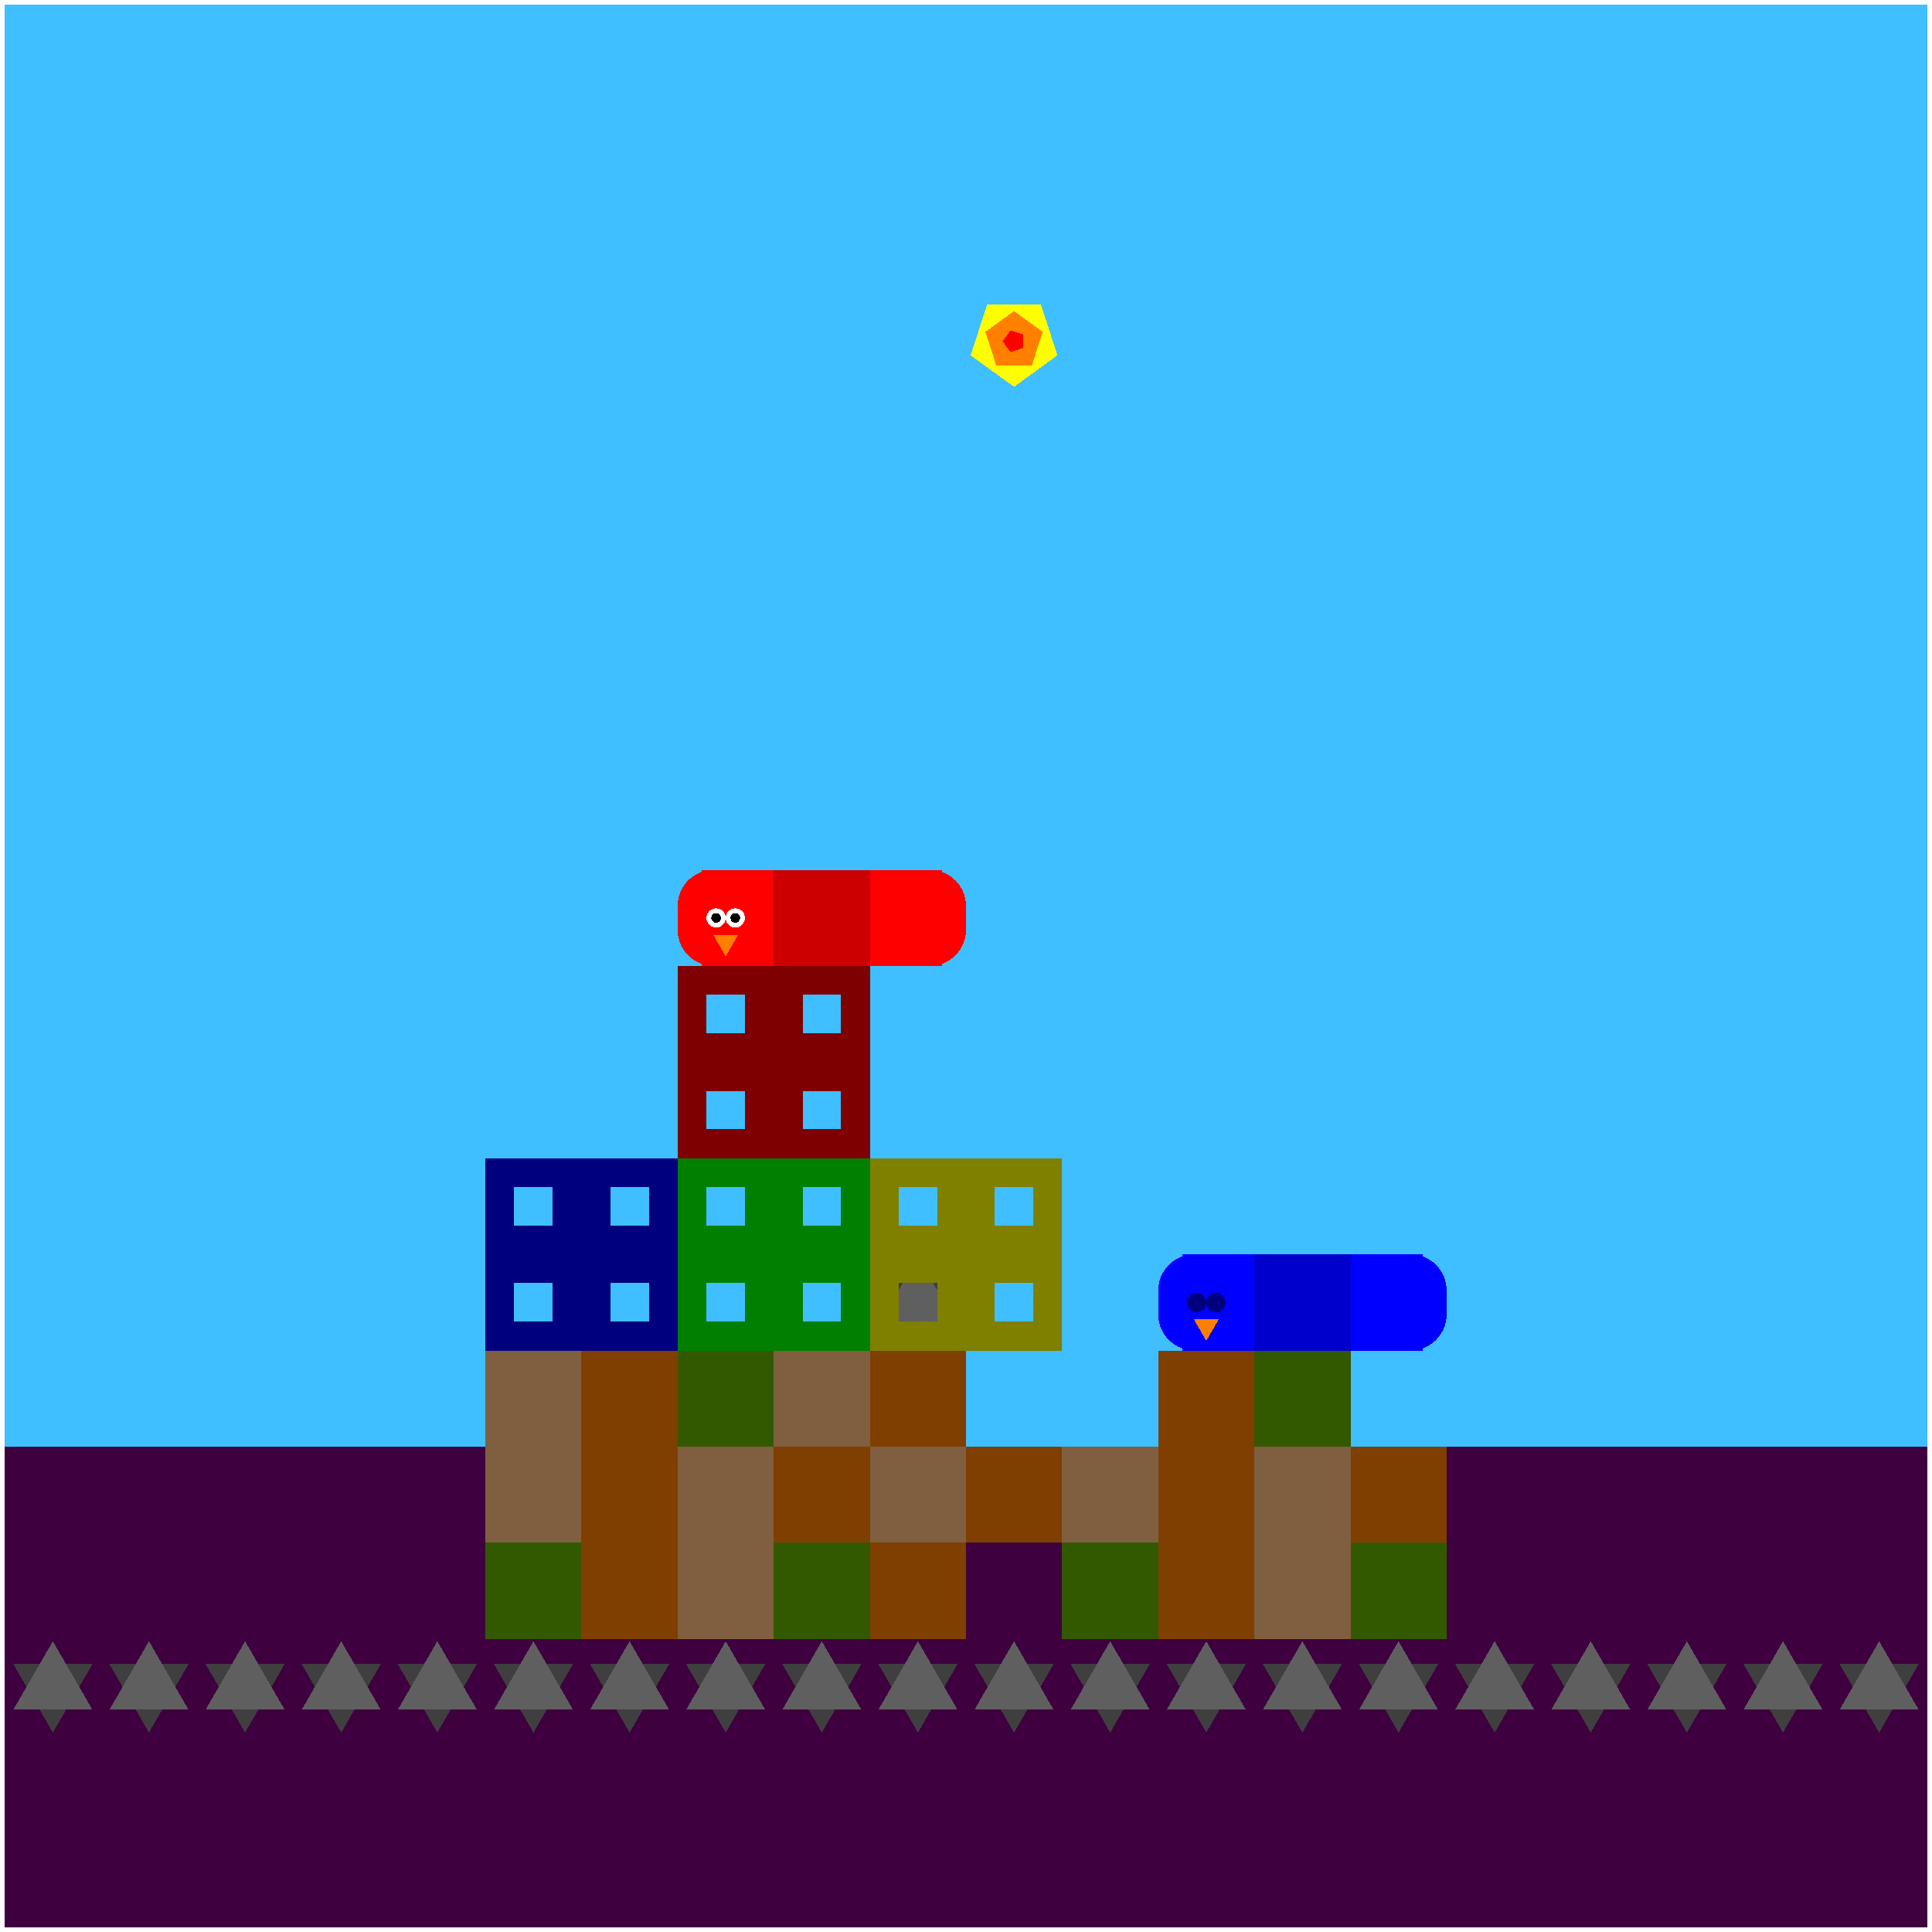
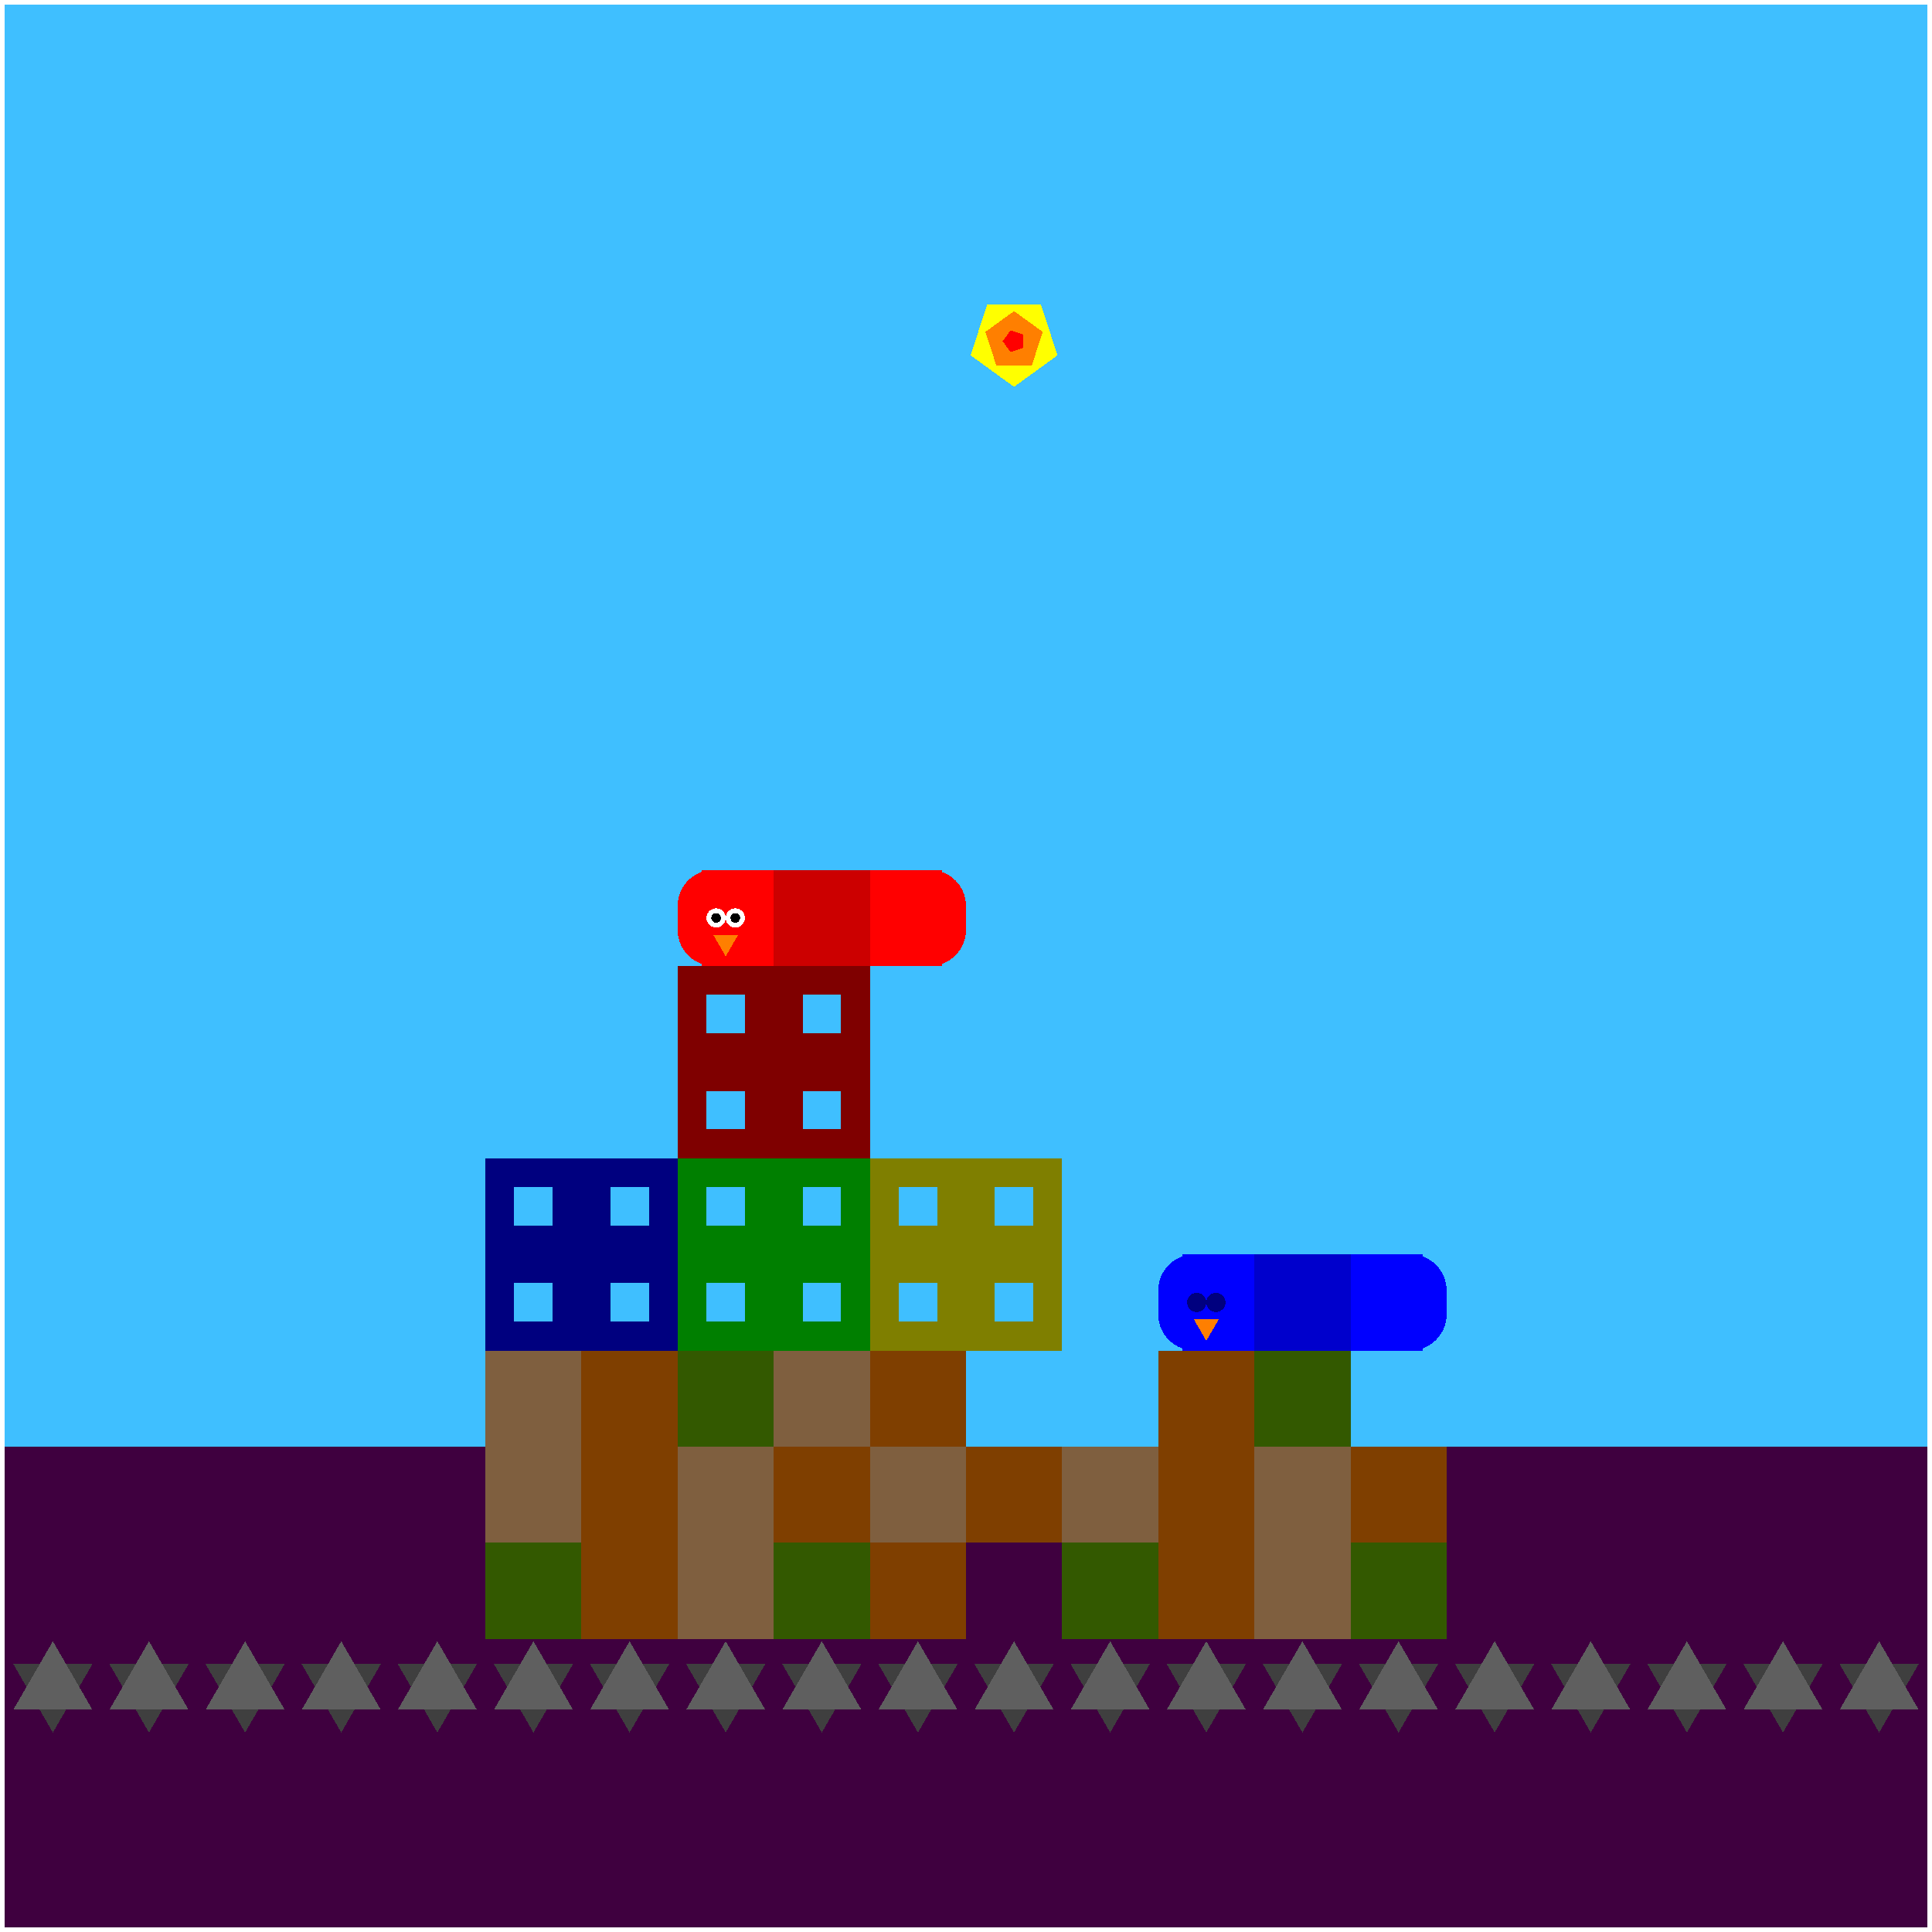
<svg xmlns="http://www.w3.org/2000/svg" version="1.1" width="403" height="403" viewBox="-1 -1 402 402" preserveAspectRatio="none" shape-rendering="crispEdges">
  <rect x="0" y="0" width="400" height="300" style="fill:rgb(63,191,255);" />
  <rect x="0" y="300" width="400" height="100" style="fill:rgb(63,0,63);" />
  <polygon points="10,359.5 18.227,345.25 1.773,345.25 10,359.5 " style="fill:rgb(63,63,63)" />
  <polygon points="18.227,354.75 10,340.5 1.773,354.75 18.227,354.75 " style="fill:rgb(95,95,95)" />
  <polygon points="30,359.5 38.227,345.25 21.773,345.25 30,359.5 " style="fill:rgb(63,63,63)" />
  <polygon points="38.227,354.75 30,340.5 21.773,354.75 38.227,354.75 " style="fill:rgb(95,95,95)" />
  <polygon points="50,359.5 58.227,345.25 41.773,345.25 50,359.5 " style="fill:rgb(63,63,63)" />
  <polygon points="58.227,354.75 50,340.5 41.773,354.75 58.227,354.75 " style="fill:rgb(95,95,95)" />
  <polygon points="70,359.5 78.227,345.25 61.773,345.25 70,359.5 " style="fill:rgb(63,63,63)" />
  <polygon points="78.227,354.75 70,340.5 61.773,354.75 78.227,354.75 " style="fill:rgb(95,95,95)" />
  <polygon points="90,359.5 98.227,345.25 81.773,345.25 90,359.5 " style="fill:rgb(63,63,63)" />
  <polygon points="98.227,354.75 90,340.5 81.773,354.75 98.227,354.75 " style="fill:rgb(95,95,95)" />
  <g style="fill:rgb(127,95,63);">
    <rect x="100" y="280" width="20" height="20" />
    <rect x="100" y="300" width="20" height="20" />
  </g>
  <rect x="100" y="320" width="20" height="20" style="fill:rgb(51,89,0);" />
  <polygon points="110,359.5 118.227,345.25 101.773,345.25 110,359.5 " style="fill:rgb(63,63,63)" />
  <polygon points="118.227,354.75 110,340.5 101.773,354.75 118.227,354.75 " style="fill:rgb(95,95,95)" />
  <g style="fill:rgb(127,63,0);">
    <rect x="120" y="280" width="20" height="20" />
    <rect x="120" y="300" width="20" height="20" />
    <rect x="120" y="320" width="20" height="20" />
  </g>
  <polygon points="130,359.5 138.227,345.25 121.773,345.25 130,359.5 " style="fill:rgb(63,63,63)" />
  <polygon points="138.227,354.75 130,340.5 121.773,354.75 138.227,354.75 " style="fill:rgb(95,95,95)" />
  <rect x="140" y="280" width="20" height="20" style="fill:rgb(51,89,0);" />
  <g style="fill:rgb(127,95,63);">
    <rect x="140" y="300" width="20" height="20" />
    <rect x="140" y="320" width="20" height="20" />
  </g>
  <polygon points="150,359.5 158.227,345.25 141.773,345.25 150,359.5 " style="fill:rgb(63,63,63)" />
  <polygon points="158.227,354.75 150,340.5 141.773,354.75 158.227,354.75 " style="fill:rgb(95,95,95)" />
  <rect x="160" y="280" width="20" height="20" style="fill:rgb(127,95,63);" />
  <rect x="160" y="300" width="20" height="20" style="fill:rgb(127,63,0);" />
  <rect x="160" y="320" width="20" height="20" style="fill:rgb(51,89,0);" />
  <polygon points="170,359.5 178.227,345.25 161.773,345.25 170,359.5 " style="fill:rgb(63,63,63)" />
  <polygon points="178.227,354.75 170,340.5 161.773,354.75 178.227,354.75 " style="fill:rgb(95,95,95)" />
-   <polygon points="190,279.5 198.227,265.25 181.773,265.25 190,279.5 " style="fill:rgb(63,63,63)" />
-   <polygon points="198.227,274.75 190,260.5 181.773,274.75 198.227,274.75 " style="fill:rgb(95,95,95)" />
  <rect x="180" y="280" width="20" height="20" style="fill:rgb(127,63,0);" />
  <rect x="180" y="300" width="20" height="20" style="fill:rgb(127,95,63);" />
  <rect x="180" y="320" width="20" height="20" style="fill:rgb(127,63,0);" />
  <polygon points="190,359.5 198.227,345.25 181.773,345.25 190,359.5 " style="fill:rgb(63,63,63)" />
  <polygon points="198.227,354.75 190,340.5 181.773,354.75 198.227,354.75 " style="fill:rgb(95,95,95)" />
  <polygon points="210,79.5 219.035,72.936 215.584,62.314 204.416,62.314 200.965,72.936 210,79.5 " style="fill:rgb(255,255,0)" />
  <polygon points="213.685,75.073 215.963,68.062 210,63.73 204.037,68.062 206.315,75.073 213.685,75.073 " style="fill:rgb(255,127,0)" />
  <polygon points="211.921,71.396 211.921,68.604 209.266,67.741 207.625,70 209.266,72.259 211.921,71.396 " style="fill:rgb(255,0,0)" />
  <rect x="200" y="300" width="20" height="20" style="fill:rgb(127,63,0);" />
  <polygon points="210,359.5 218.227,345.25 201.773,345.25 210,359.5 " style="fill:rgb(63,63,63)" />
  <polygon points="218.227,354.75 210,340.5 201.773,354.75 218.227,354.75 " style="fill:rgb(95,95,95)" />
  <rect x="220" y="300" width="20" height="20" style="fill:rgb(127,95,63);" />
  <rect x="220" y="320" width="20" height="20" style="fill:rgb(51,89,0);" />
  <polygon points="230,359.5 238.227,345.25 221.773,345.25 230,359.5 " style="fill:rgb(63,63,63)" />
  <polygon points="238.227,354.75 230,340.5 221.773,354.75 238.227,354.75 " style="fill:rgb(95,95,95)" />
  <g style="fill:rgb(127,63,0);">
    <rect x="240" y="280" width="20" height="20" />
    <rect x="240" y="300" width="20" height="20" />
    <rect x="240" y="320" width="20" height="20" />
  </g>
  <polygon points="250,359.5 258.227,345.25 241.773,345.25 250,359.5 " style="fill:rgb(63,63,63)" />
  <polygon points="258.227,354.75 250,340.5 241.773,354.75 258.227,354.75 " style="fill:rgb(95,95,95)" />
  <rect x="260" y="280" width="20" height="20" style="fill:rgb(51,89,0);" />
  <g style="fill:rgb(127,95,63);">
    <rect x="260" y="300" width="20" height="20" />
    <rect x="260" y="320" width="20" height="20" />
  </g>
  <polygon points="270,359.5 278.227,345.25 261.773,345.25 270,359.5 " style="fill:rgb(63,63,63)" />
  <polygon points="278.227,354.75 270,340.5 261.773,354.75 278.227,354.75 " style="fill:rgb(95,95,95)" />
  <rect x="280" y="300" width="20" height="20" style="fill:rgb(127,63,0);" />
  <rect x="280" y="320" width="20" height="20" style="fill:rgb(51,89,0);" />
  <polygon points="290,359.5 298.227,345.25 281.773,345.25 290,359.5 " style="fill:rgb(63,63,63)" />
  <polygon points="298.227,354.75 290,340.5 281.773,354.75 298.227,354.75 " style="fill:rgb(95,95,95)" />
  <polygon points="310,359.5 318.227,345.25 301.773,345.25 310,359.5 " style="fill:rgb(63,63,63)" />
  <polygon points="318.227,354.75 310,340.5 301.773,354.75 318.227,354.75 " style="fill:rgb(95,95,95)" />
  <polygon points="330,359.5 338.227,345.25 321.773,345.25 330,359.5 " style="fill:rgb(63,63,63)" />
  <polygon points="338.227,354.75 330,340.5 321.773,354.75 338.227,354.75 " style="fill:rgb(95,95,95)" />
  <polygon points="350,359.5 358.227,345.25 341.773,345.25 350,359.5 " style="fill:rgb(63,63,63)" />
  <polygon points="358.227,354.75 350,340.5 341.773,354.75 358.227,354.75 " style="fill:rgb(95,95,95)" />
  <polygon points="370,359.5 378.227,345.25 361.773,345.25 370,359.5 " style="fill:rgb(63,63,63)" />
  <polygon points="378.227,354.75 370,340.5 361.773,354.75 378.227,354.75 " style="fill:rgb(95,95,95)" />
  <polygon points="390,359.5 398.227,345.25 381.773,345.25 390,359.5 " style="fill:rgb(63,63,63)" />
  <polygon points="398.227,354.75 390,340.5 381.773,354.75 398.227,354.75 " style="fill:rgb(95,95,95)" />
  <g style="fill:rgb(255,0,0);">
    <rect x="140" y="187.5" width="20" height="5" />
    <rect x="147.5" y="180" width="5" height="20" />
  </g>
  <circle cx="147.5" cy="187.5" r="7.5" style="fill:rgb(255,0,0);stroke-width:1" />
  <circle cx="147.5" cy="192.5" r="7.5" style="fill:rgb(255,0,0);stroke-width:1" />
  <g style="fill:rgb(255,0,0);">
    <rect x="145" y="180" width="15" height="15" />
    <rect x="145" y="185" width="15" height="15" />
  </g>
  <circle cx="152" cy="190" r="2" style="fill:rgb(255,255,255);stroke-width:1" />
  <circle cx="152" cy="190" r="1" style="fill:rgb(0,0,0);stroke-width:1" />
  <circle cx="148" cy="190" r="2" style="fill:rgb(255,255,255);stroke-width:1" />
  <circle cx="148" cy="190" r="1" style="fill:rgb(0,0,0);stroke-width:1" />
  <polygon points="147.402,193.5 150,198 152.598,193.5 147.402,193.5 " style="fill:rgb(255,127,0)" />
  <g style="fill:rgb(204,0,0);">
    <rect x="160" y="187.5" width="20" height="5" />
    <rect x="167.5" y="180" width="5" height="20" />
    <rect x="160" y="180" width="15" height="15" />
    <rect x="160" y="185" width="15" height="15" />
    <rect x="165" y="180" width="15" height="15" />
    <rect x="165" y="185" width="15" height="15" />
  </g>
  <g style="fill:rgb(255,0,0);">
    <rect x="180" y="187.5" width="20" height="5" />
    <rect x="187.5" y="180" width="5" height="20" />
    <rect x="180" y="180" width="15" height="15" />
    <rect x="180" y="185" width="15" height="15" />
  </g>
  <circle cx="192.5" cy="187.5" r="7.5" style="fill:rgb(255,0,0);stroke-width:1" />
  <circle cx="192.5" cy="192.5" r="7.5" style="fill:rgb(255,0,0);stroke-width:1" />
  <g style="fill:rgb(0,0,255);">
    <rect x="240" y="267.5" width="20" height="5" />
    <rect x="247.5" y="260" width="5" height="20" />
  </g>
  <circle cx="247.5" cy="267.5" r="7.5" style="fill:rgb(0,0,255);stroke-width:1" />
  <circle cx="247.5" cy="272.5" r="7.5" style="fill:rgb(0,0,255);stroke-width:1" />
  <g style="fill:rgb(0,0,255);">
    <rect x="245" y="260" width="15" height="15" />
    <rect x="245" y="265" width="15" height="15" />
  </g>
  <circle cx="252" cy="270" r="2" style="fill:rgb(0,0,127);stroke-width:1" />
  <circle cx="248" cy="270" r="2" style="fill:rgb(0,0,127);stroke-width:1" />
  <polygon points="247.402,273.5 250,278 252.598,273.5 247.402,273.5 " style="fill:rgb(255,127,0)" />
  <g style="fill:rgb(0,0,204);">
    <rect x="260" y="267.5" width="20" height="5" />
    <rect x="267.5" y="260" width="5" height="20" />
    <rect x="260" y="260" width="15" height="15" />
    <rect x="260" y="265" width="15" height="15" />
    <rect x="265" y="260" width="15" height="15" />
    <rect x="265" y="265" width="15" height="15" />
  </g>
  <g style="fill:rgb(0,0,255);">
    <rect x="280" y="267.5" width="20" height="5" />
    <rect x="287.5" y="260" width="5" height="20" />
    <rect x="280" y="260" width="15" height="15" />
    <rect x="280" y="265" width="15" height="15" />
  </g>
  <circle cx="292.5" cy="267.5" r="7.5" style="fill:rgb(0,0,255);stroke-width:1" />
  <circle cx="292.5" cy="272.5" r="7.5" style="fill:rgb(0,0,255);stroke-width:1" />
  <rect x="143" y="203" width="14" height="14" style="fill:none;stroke:rgb(127,0,0);stroke-width:6" />
  <rect x="163" y="203" width="14" height="14" style="fill:none;stroke:rgb(127,0,0);stroke-width:6" />
  <rect x="143" y="223" width="14" height="14" style="fill:none;stroke:rgb(127,0,0);stroke-width:6" />
  <rect x="163" y="223" width="14" height="14" style="fill:none;stroke:rgb(127,0,0);stroke-width:6" />
  <rect x="103" y="243" width="14" height="14" style="fill:none;stroke:rgb(0,0,127);stroke-width:6" />
  <rect x="123" y="243" width="14" height="14" style="fill:none;stroke:rgb(0,0,127);stroke-width:6" />
  <rect x="103" y="263" width="14" height="14" style="fill:none;stroke:rgb(0,0,127);stroke-width:6" />
  <rect x="123" y="263" width="14" height="14" style="fill:none;stroke:rgb(0,0,127);stroke-width:6" />
  <rect x="143" y="243" width="14" height="14" style="fill:none;stroke:rgb(0,127,0);stroke-width:6" />
  <rect x="163" y="243" width="14" height="14" style="fill:none;stroke:rgb(0,127,0);stroke-width:6" />
  <rect x="143" y="263" width="14" height="14" style="fill:none;stroke:rgb(0,127,0);stroke-width:6" />
  <rect x="163" y="263" width="14" height="14" style="fill:none;stroke:rgb(0,127,0);stroke-width:6" />
  <rect x="183" y="243" width="14" height="14" style="fill:none;stroke:rgb(127,127,0);stroke-width:6" />
  <rect x="203" y="243" width="14" height="14" style="fill:none;stroke:rgb(127,127,0);stroke-width:6" />
  <rect x="183" y="263" width="14" height="14" style="fill:none;stroke:rgb(127,127,0);stroke-width:6" />
  <rect x="203" y="263" width="14" height="14" style="fill:none;stroke:rgb(127,127,0);stroke-width:6" />
  <path d="M 150 210 L 170 210  150 230  170 230 " stroke="rgb(102,0,0)" stroke-width="0.015" fill="none" />
  <path d="M 110 250 L 130 250  110 270  130 270 " stroke="rgb(0,0,102)" stroke-width="0.015" fill="none" />
  <path d="M 150 250 L 170 250  150 270  170 270 " stroke="rgb(0,102,0)" stroke-width="0.015" fill="none" />
  <path d="M 190 250 L 210 250  190 270  210 270 " stroke="rgb(102,102,0)" stroke-width="0.015" fill="none" />
</svg>
